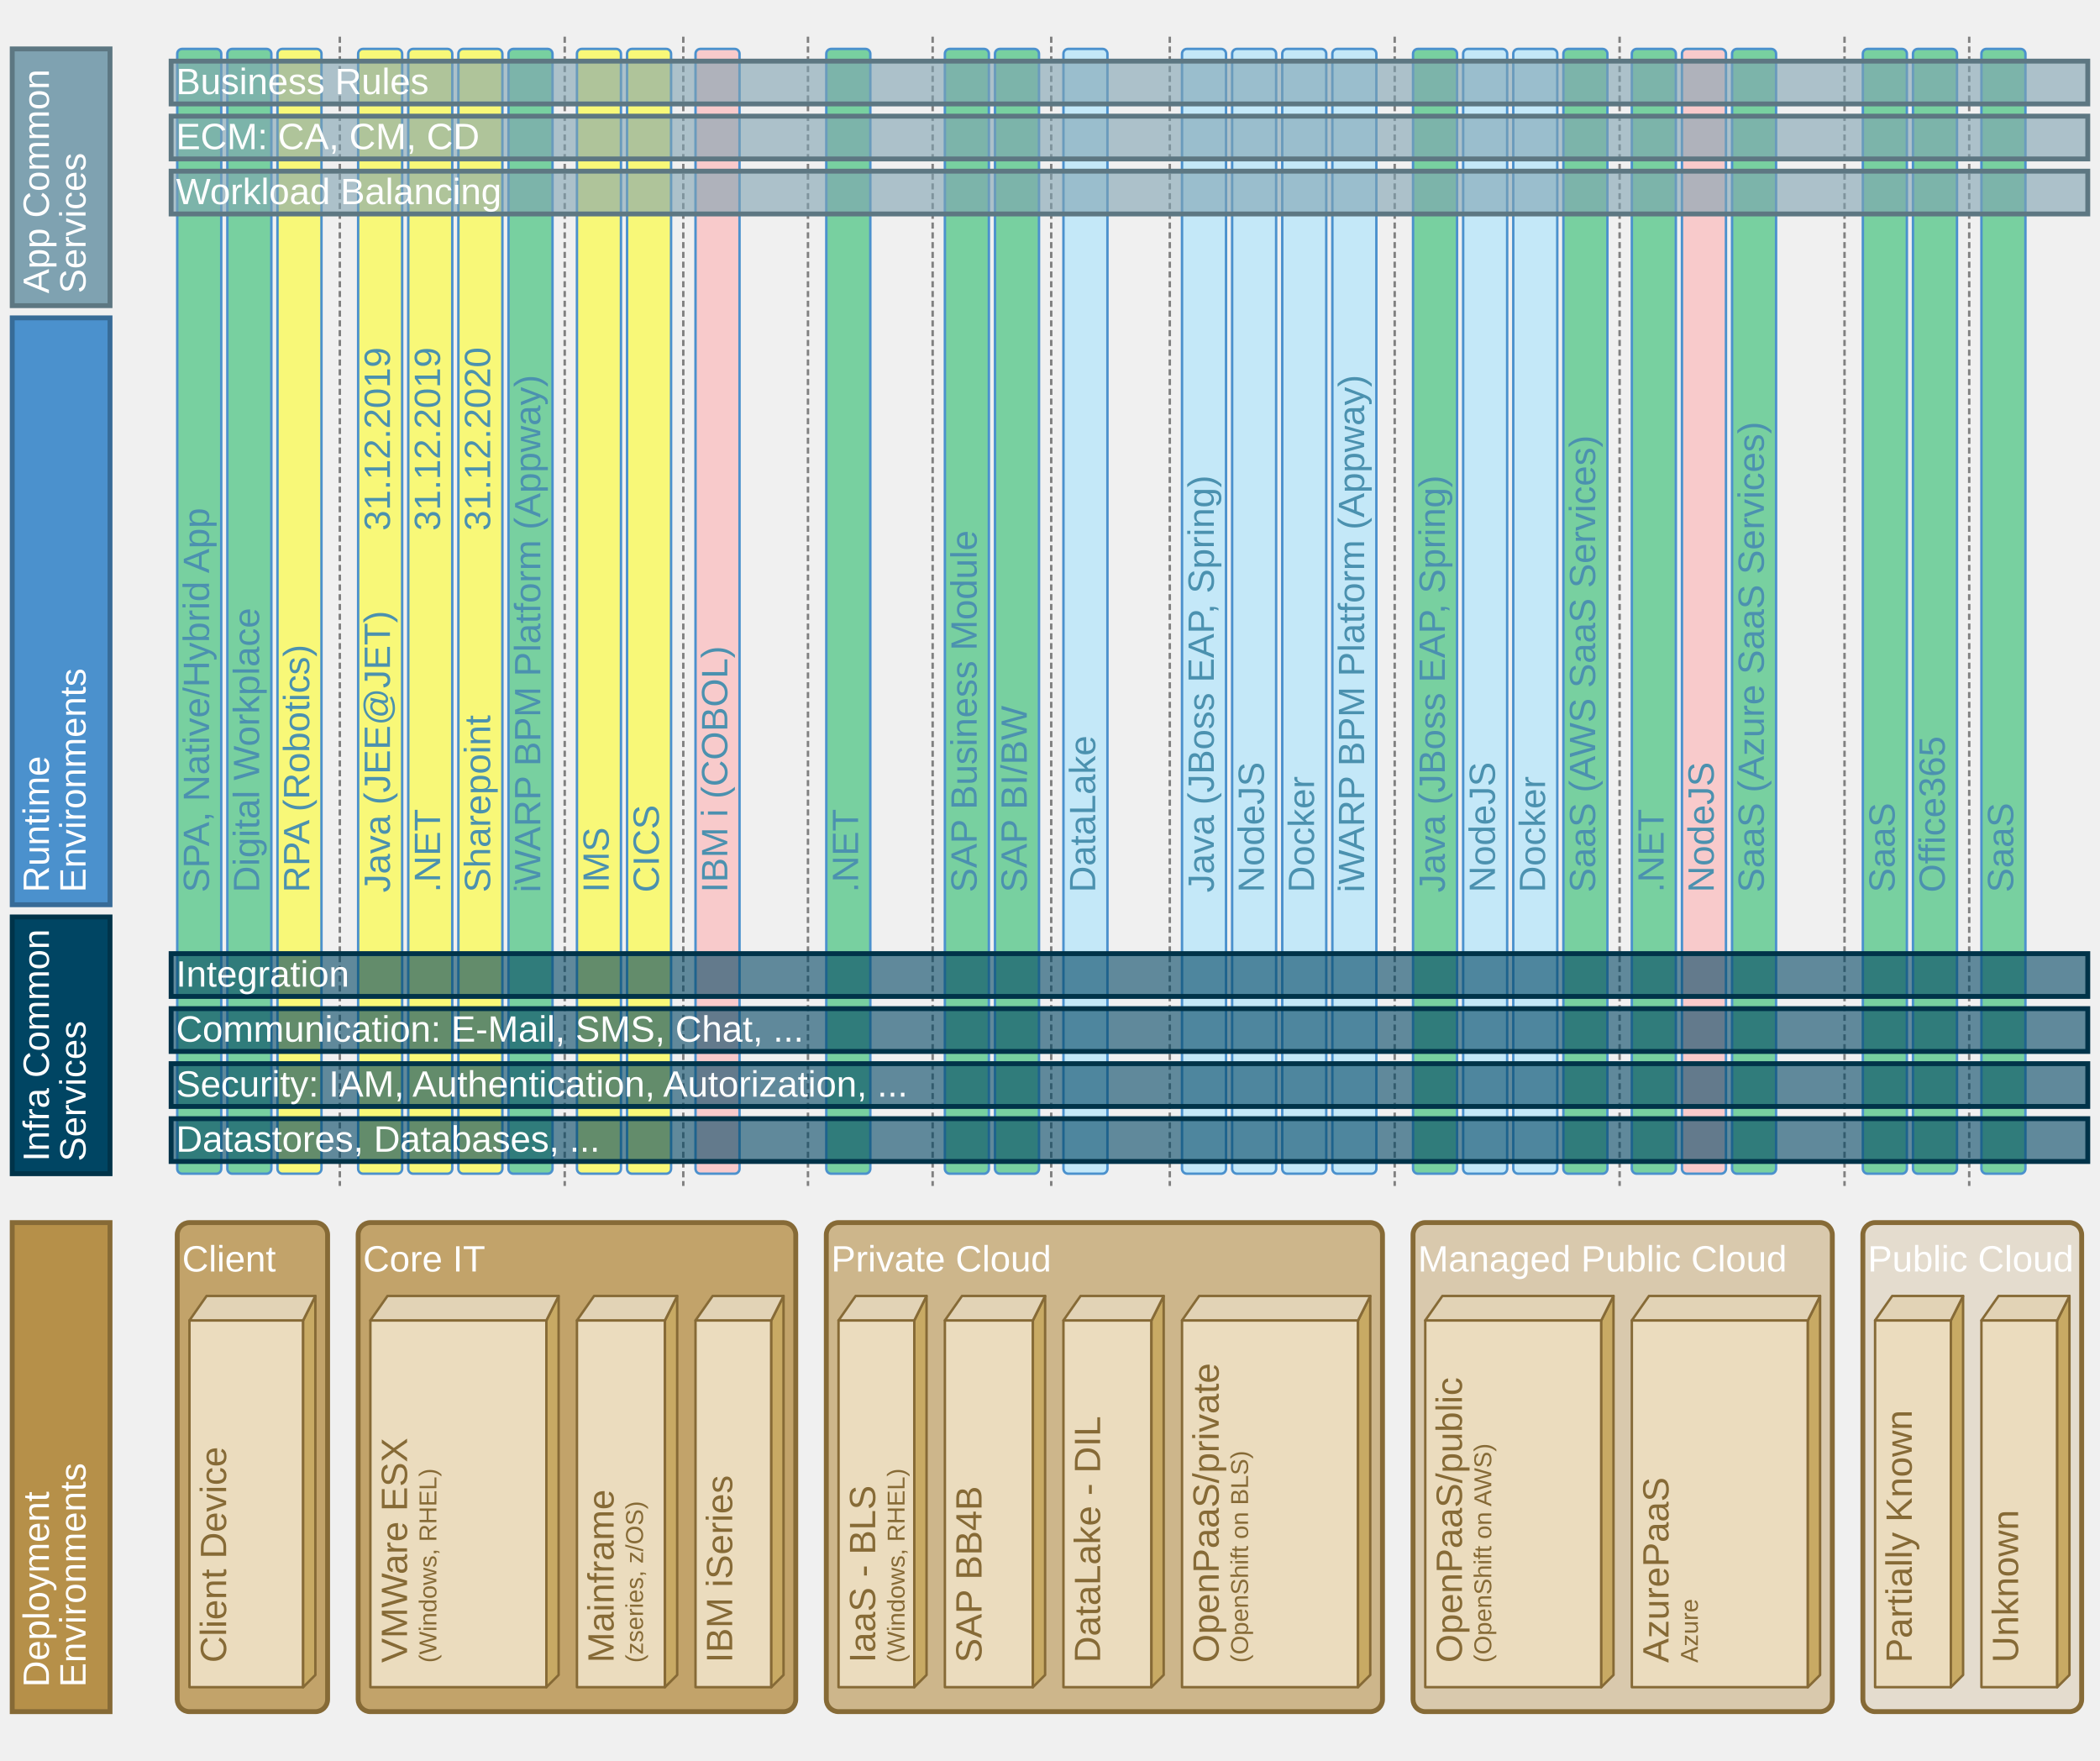
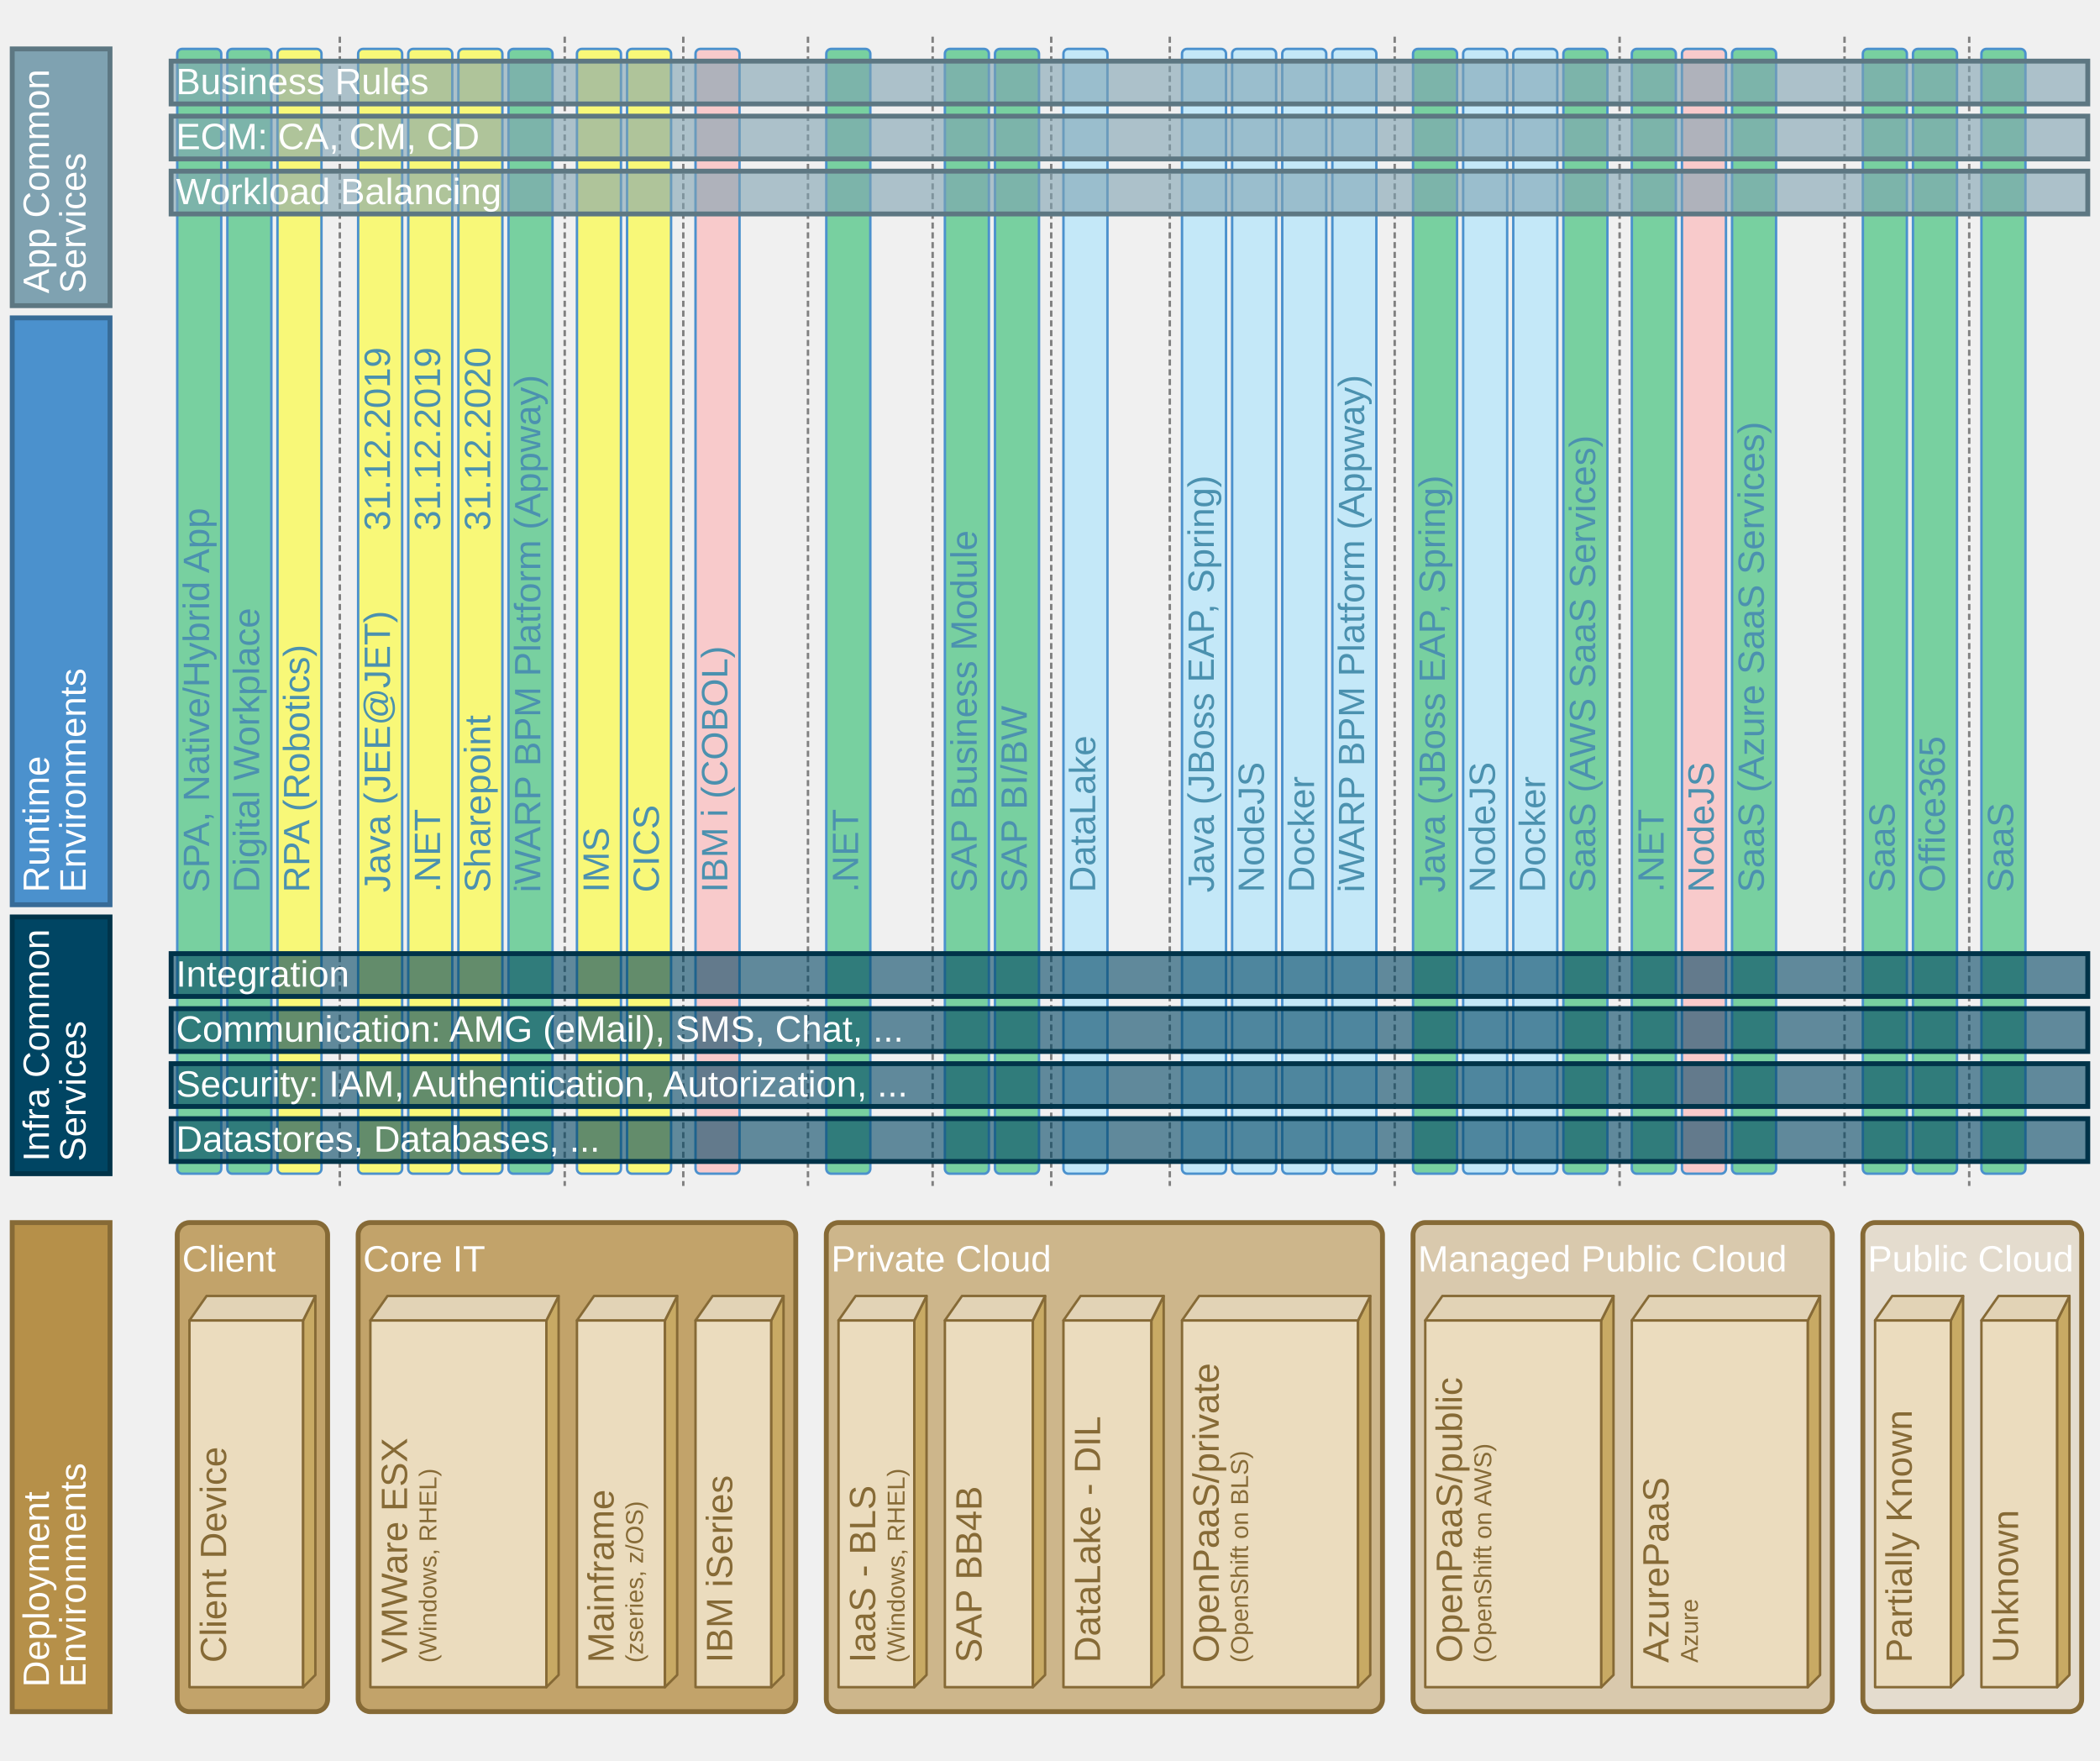
<svg viewBox="0 0 8590 7200" preserveAspectRatio="xMidYMid">
  <defs>
    <linearGradient id="serviceBus_gradient" x2="0" y2="1">
      <stop stop-color="#0000bf" offset="0" />
      <stop stop-color="#aad4ff" offset="0.25" />
      <stop stop-color="#aad4ff" offset="0.75" />
      <stop stop-color="#0000bf" offset="1" />
+     </linearGradient>
+     <linearGradient id="detailView_gradient" x2="0" y2="1">
+       <stop stop-color="#3f007f" offset="0" />
+       <stop stop-color="#d4aaff" offset="0.25" />
+       <stop stop-color="#d4aaff" offset="0.75" />
+       <stop stop-color="#3f007f" offset="1" />
    </linearGradient>
  </defs>
  <rect x="725" y="200" rx="20" ry="20" width="180" height="4600" style="fill:rgb(0,176,80);fill-opacity:0.502;stroke:rgb(75,145,205);stroke-width:10;opacity:1.0" />
  <text x="755" y="3550" transform="rotate(-90 855,3550)" fill="rgb(75,145,175)" font-family="Arial, sans-serif" font-size="150px" text-anchor="start">SPA, Native/Hybrid App</text>
  <text x="755" y="1320" transform="rotate(-90 855,1320)" fill="rgb(75,145,175)" font-family="Arial, sans-serif" font-size="150px" text-anchor="end" />
  <rect x="930" y="200" rx="20" ry="20" width="180" height="4600" style="fill:rgb(0,176,80);fill-opacity:0.502;stroke:rgb(75,145,205);stroke-width:10;opacity:1.0" />
  <text x="960" y="3550" transform="rotate(-90 1060,3550)" fill="rgb(75,145,175)" font-family="Arial, sans-serif" font-size="150px" text-anchor="start">Digital Workplace</text>
  <text x="960" y="1320" transform="rotate(-90 1060,1320)" fill="rgb(75,145,175)" font-family="Arial, sans-serif" font-size="150px" text-anchor="end" />
  <rect x="1135" y="200" rx="20" ry="20" width="180" height="4600" style="fill:rgb(255,255,0);fill-opacity:0.502;stroke:rgb(75,145,205);stroke-width:10;opacity:1.0" />
  <text x="1165" y="3550" transform="rotate(-90 1265,3550)" fill="rgb(75,145,175)" font-family="Arial, sans-serif" font-size="150px" text-anchor="start">RPA (Robotics)</text>
  <text x="1165" y="1320" transform="rotate(-90 1265,1320)" fill="rgb(75,145,175)" font-family="Arial, sans-serif" font-size="150px" text-anchor="end" />
  <line x1="1390" y1="150" x2="1390" y2="4850" stroke-dasharray="25, 15" style="stroke:grey;stroke-width:10" />
  <rect x="725" y="5000" rx="50" ry="50" width="615" height="2000" style="fill:rgb(182,144,73);fill-opacity:0.8;stroke:rgb(134,106,54);stroke-width:20;opacity:1.0" />
  <text x="745" y="5200" fill="white" font-family="Arial, sans-serif" font-size="150px">Client</text>
  <rect x="1465" y="200" rx="20" ry="20" width="180" height="4600" style="fill:rgb(255,255,0);fill-opacity:0.502;stroke:rgb(75,145,205);stroke-width:10;opacity:1.0" />
  <text x="1495" y="3550" transform="rotate(-90 1595,3550)" fill="rgb(75,145,175)" font-family="Arial, sans-serif" font-size="150px" text-anchor="start">Java (JEE@JET)</text>
  <text x="1495" y="1320" transform="rotate(-90 1595,1320)" fill="rgb(75,145,175)" font-family="Arial, sans-serif" font-size="150px" text-anchor="end">31.12.2019</text>
  <rect x="1670" y="200" rx="20" ry="20" width="180" height="4600" style="fill:rgb(255,255,0);fill-opacity:0.502;stroke:rgb(75,145,205);stroke-width:10;opacity:1.0" />
  <text x="1700" y="3550" transform="rotate(-90 1800,3550)" fill="rgb(75,145,175)" font-family="Arial, sans-serif" font-size="150px" text-anchor="start">.NET</text>
  <text x="1700" y="1320" transform="rotate(-90 1800,1320)" fill="rgb(75,145,175)" font-family="Arial, sans-serif" font-size="150px" text-anchor="end">31.12.2019</text>
  <rect x="1875" y="200" rx="20" ry="20" width="180" height="4600" style="fill:rgb(255,255,0);fill-opacity:0.502;stroke:rgb(75,145,205);stroke-width:10;opacity:1.0" />
  <text x="1905" y="3550" transform="rotate(-90 2005,3550)" fill="rgb(75,145,175)" font-family="Arial, sans-serif" font-size="150px" text-anchor="start">Sharepoint</text>
  <text x="1905" y="1320" transform="rotate(-90 2005,1320)" fill="rgb(75,145,175)" font-family="Arial, sans-serif" font-size="150px" text-anchor="end">31.12.2020</text>
  <rect x="2080" y="200" rx="20" ry="20" width="180" height="4600" style="fill:rgb(0,176,80);fill-opacity:0.502;stroke:rgb(75,145,205);stroke-width:10;opacity:1.0" />
  <text x="2110" y="3550" transform="rotate(-90 2210,3550)" fill="rgb(75,145,175)" font-family="Arial, sans-serif" font-size="150px" text-anchor="start">iWARP BPM Platform (Appway)</text>
  <text x="2110" y="1320" transform="rotate(-90 2210,1320)" fill="rgb(75,145,175)" font-family="Arial, sans-serif" font-size="150px" text-anchor="end" />
  <line x1="2310" y1="150" x2="2310" y2="4850" stroke-dasharray="25, 15" style="stroke:grey;stroke-width:10" />
  <rect x="2360" y="200" rx="20" ry="20" width="180" height="4600" style="fill:rgb(255,255,0);fill-opacity:0.502;stroke:rgb(75,145,205);stroke-width:10;opacity:1.0" />
  <text x="2390" y="3550" transform="rotate(-90 2490,3550)" fill="rgb(75,145,175)" font-family="Arial, sans-serif" font-size="150px" text-anchor="start">IMS</text>
  <text x="2390" y="1320" transform="rotate(-90 2490,1320)" fill="rgb(75,145,175)" font-family="Arial, sans-serif" font-size="150px" text-anchor="end" />
  <rect x="2565" y="200" rx="20" ry="20" width="180" height="4600" style="fill:rgb(255,255,0);fill-opacity:0.502;stroke:rgb(75,145,205);stroke-width:10;opacity:1.0" />
  <text x="2595" y="3550" transform="rotate(-90 2695,3550)" fill="rgb(75,145,175)" font-family="Arial, sans-serif" font-size="150px" text-anchor="start">CICS</text>
  <text x="2595" y="1320" transform="rotate(-90 2695,1320)" fill="rgb(75,145,175)" font-family="Arial, sans-serif" font-size="150px" text-anchor="end" />
  <line x1="2795" y1="150" x2="2795" y2="4850" stroke-dasharray="25, 15" style="stroke:grey;stroke-width:10" />
  <rect x="2845" y="200" rx="20" ry="20" width="180" height="4600" style="fill:rgb(255,163,166);fill-opacity:0.502;stroke:rgb(75,145,205);stroke-width:10;opacity:1.0" />
  <text x="2875" y="3550" transform="rotate(-90 2975,3550)" fill="rgb(75,145,175)" font-family="Arial, sans-serif" font-size="150px" text-anchor="start">IBM i (COBOL)</text>
  <text x="2875" y="1320" transform="rotate(-90 2975,1320)" fill="rgb(75,145,175)" font-family="Arial, sans-serif" font-size="150px" text-anchor="end" />
  <line x1="3305" y1="150" x2="3305" y2="4850" stroke-dasharray="25, 15" style="stroke:grey;stroke-width:10" />
  <rect x="1465" y="5000" rx="50" ry="50" width="1790" height="2000" style="fill:rgb(182,144,73);fill-opacity:0.8;stroke:rgb(134,106,54);stroke-width:20;opacity:1.0" />
  <text x="1485" y="5200" fill="white" font-family="Arial, sans-serif" font-size="150px">Core IT</text>
  <rect x="3380" y="200" rx="20" ry="20" width="180" height="4600" style="fill:rgb(0,176,80);fill-opacity:0.502;stroke:rgb(75,145,205);stroke-width:10;opacity:1.0" />
  <text x="3410" y="3550" transform="rotate(-90 3510,3550)" fill="rgb(75,145,175)" font-family="Arial, sans-serif" font-size="150px" text-anchor="start">.NET</text>
  <text x="3410" y="1320" transform="rotate(-90 3510,1320)" fill="rgb(75,145,175)" font-family="Arial, sans-serif" font-size="150px" text-anchor="end" />
  <line x1="3815" y1="150" x2="3815" y2="4850" stroke-dasharray="25, 15" style="stroke:grey;stroke-width:10" />
  <rect x="3865" y="200" rx="20" ry="20" width="180" height="4600" style="fill:rgb(0,176,80);fill-opacity:0.502;stroke:rgb(75,145,205);stroke-width:10;opacity:1.0" />
  <text x="3895" y="3550" transform="rotate(-90 3995,3550)" fill="rgb(75,145,175)" font-family="Arial, sans-serif" font-size="150px" text-anchor="start">SAP Business Module</text>
  <text x="3895" y="1320" transform="rotate(-90 3995,1320)" fill="rgb(75,145,175)" font-family="Arial, sans-serif" font-size="150px" text-anchor="end" />
  <rect x="4070" y="200" rx="20" ry="20" width="180" height="4600" style="fill:rgb(0,176,80);fill-opacity:0.502;stroke:rgb(75,145,205);stroke-width:10;opacity:1.0" />
  <text x="4100" y="3550" transform="rotate(-90 4200,3550)" fill="rgb(75,145,175)" font-family="Arial, sans-serif" font-size="150px" text-anchor="start">SAP BI/BW</text>
  <text x="4100" y="1320" transform="rotate(-90 4200,1320)" fill="rgb(75,145,175)" font-family="Arial, sans-serif" font-size="150px" text-anchor="end" />
  <line x1="4300" y1="150" x2="4300" y2="4850" stroke-dasharray="25, 15" style="stroke:grey;stroke-width:10" />
  <rect x="4350" y="200" rx="20" ry="20" width="180" height="4600" style="fill:rgb(152,224,255);fill-opacity:0.502;stroke:rgb(75,145,205);stroke-width:10;opacity:1.0" />
  <text x="4380" y="3550" transform="rotate(-90 4480,3550)" fill="rgb(75,145,175)" font-family="Arial, sans-serif" font-size="150px" text-anchor="start">DataLake</text>
  <text x="4380" y="1320" transform="rotate(-90 4480,1320)" fill="rgb(75,145,175)" font-family="Arial, sans-serif" font-size="150px" text-anchor="end" />
  <line x1="4785" y1="150" x2="4785" y2="4850" stroke-dasharray="25, 15" style="stroke:grey;stroke-width:10" />
  <rect x="4835" y="200" rx="20" ry="20" width="180" height="4600" style="fill:rgb(152,224,255);fill-opacity:0.502;stroke:rgb(75,145,205);stroke-width:10;opacity:1.0" />
  <text x="4865" y="3550" transform="rotate(-90 4965,3550)" fill="rgb(75,145,175)" font-family="Arial, sans-serif" font-size="150px" text-anchor="start">Java (JBoss EAP, Spring)</text>
  <text x="4865" y="1320" transform="rotate(-90 4965,1320)" fill="rgb(75,145,175)" font-family="Arial, sans-serif" font-size="150px" text-anchor="end" />
  <rect x="5040" y="200" rx="20" ry="20" width="180" height="4600" style="fill:rgb(152,224,255);fill-opacity:0.502;stroke:rgb(75,145,205);stroke-width:10;opacity:1.0" />
  <text x="5070" y="3550" transform="rotate(-90 5170,3550)" fill="rgb(75,145,175)" font-family="Arial, sans-serif" font-size="150px" text-anchor="start">NodeJS</text>
  <text x="5070" y="1320" transform="rotate(-90 5170,1320)" fill="rgb(75,145,175)" font-family="Arial, sans-serif" font-size="150px" text-anchor="end" />
  <rect x="5245" y="200" rx="20" ry="20" width="180" height="4600" style="fill:rgb(152,224,255);fill-opacity:0.502;stroke:rgb(75,145,205);stroke-width:10;opacity:1.0" />
  <text x="5275" y="3550" transform="rotate(-90 5375,3550)" fill="rgb(75,145,175)" font-family="Arial, sans-serif" font-size="150px" text-anchor="start">Docker</text>
  <text x="5275" y="1320" transform="rotate(-90 5375,1320)" fill="rgb(75,145,175)" font-family="Arial, sans-serif" font-size="150px" text-anchor="end" />
  <rect x="5450" y="200" rx="20" ry="20" width="180" height="4600" style="fill:rgb(152,224,255);fill-opacity:0.502;stroke:rgb(75,145,205);stroke-width:10;opacity:1.0" />
  <text x="5480" y="3550" transform="rotate(-90 5580,3550)" fill="rgb(75,145,175)" font-family="Arial, sans-serif" font-size="150px" text-anchor="start">iWARP BPM Platform (Appway)</text>
  <text x="5480" y="1320" transform="rotate(-90 5580,1320)" fill="rgb(75,145,175)" font-family="Arial, sans-serif" font-size="150px" text-anchor="end" />
  <line x1="5705" y1="150" x2="5705" y2="4850" stroke-dasharray="25, 15" style="stroke:grey;stroke-width:10" />
  <rect x="3380" y="5000" rx="50" ry="50" width="2275" height="2000" style="fill:rgb(182,144,73);fill-opacity:0.6;stroke:rgb(134,106,54);stroke-width:20;opacity:1.0" />
  <text x="3400" y="5200" fill="white" font-family="Arial, sans-serif" font-size="150px">Private Cloud</text>
  <rect x="5780" y="200" rx="20" ry="20" width="180" height="4600" style="fill:rgb(0,176,80);fill-opacity:0.502;stroke:rgb(75,145,205);stroke-width:10;opacity:1.0" />
  <text x="5810" y="3550" transform="rotate(-90 5910,3550)" fill="rgb(75,145,175)" font-family="Arial, sans-serif" font-size="150px" text-anchor="start">Java (JBoss EAP, Spring)</text>
  <text x="5810" y="1320" transform="rotate(-90 5910,1320)" fill="rgb(75,145,175)" font-family="Arial, sans-serif" font-size="150px" text-anchor="end" />
  <rect x="5985" y="200" rx="20" ry="20" width="180" height="4600" style="fill:rgb(152,224,255);fill-opacity:0.502;stroke:rgb(75,145,205);stroke-width:10;opacity:1.0" />
  <text x="6015" y="3550" transform="rotate(-90 6115,3550)" fill="rgb(75,145,175)" font-family="Arial, sans-serif" font-size="150px" text-anchor="start">NodeJS</text>
  <text x="6015" y="1320" transform="rotate(-90 6115,1320)" fill="rgb(75,145,175)" font-family="Arial, sans-serif" font-size="150px" text-anchor="end" />
  <rect x="6190" y="200" rx="20" ry="20" width="180" height="4600" style="fill:rgb(152,224,255);fill-opacity:0.502;stroke:rgb(75,145,205);stroke-width:10;opacity:1.0" />
  <text x="6220" y="3550" transform="rotate(-90 6320,3550)" fill="rgb(75,145,175)" font-family="Arial, sans-serif" font-size="150px" text-anchor="start">Docker</text>
  <text x="6220" y="1320" transform="rotate(-90 6320,1320)" fill="rgb(75,145,175)" font-family="Arial, sans-serif" font-size="150px" text-anchor="end" />
  <rect x="6395" y="200" rx="20" ry="20" width="180" height="4600" style="fill:rgb(0,176,80);fill-opacity:0.502;stroke:rgb(75,145,205);stroke-width:10;opacity:1.0" />
  <text x="6425" y="3550" transform="rotate(-90 6525,3550)" fill="rgb(75,145,175)" font-family="Arial, sans-serif" font-size="150px" text-anchor="start">SaaS (AWS SaaS Services)</text>
  <text x="6425" y="1320" transform="rotate(-90 6525,1320)" fill="rgb(75,145,175)" font-family="Arial, sans-serif" font-size="150px" text-anchor="end" />
  <line x1="6625" y1="150" x2="6625" y2="4850" stroke-dasharray="25, 15" style="stroke:grey;stroke-width:10" />
  <rect x="6675" y="200" rx="20" ry="20" width="180" height="4600" style="fill:rgb(0,176,80);fill-opacity:0.502;stroke:rgb(75,145,205);stroke-width:10;opacity:1.0" />
  <text x="6705" y="3550" transform="rotate(-90 6805,3550)" fill="rgb(75,145,175)" font-family="Arial, sans-serif" font-size="150px" text-anchor="start">.NET</text>
  <text x="6705" y="1320" transform="rotate(-90 6805,1320)" fill="rgb(75,145,175)" font-family="Arial, sans-serif" font-size="150px" text-anchor="end" />
  <rect x="6880" y="200" rx="20" ry="20" width="180" height="4600" style="fill:rgb(255,163,166);fill-opacity:0.502;stroke:rgb(75,145,205);stroke-width:10;opacity:1.0" />
  <text x="6910" y="3550" transform="rotate(-90 7010,3550)" fill="rgb(75,145,175)" font-family="Arial, sans-serif" font-size="150px" text-anchor="start">NodeJS</text>
  <text x="6910" y="1320" transform="rotate(-90 7010,1320)" fill="rgb(75,145,175)" font-family="Arial, sans-serif" font-size="150px" text-anchor="end" />
  <rect x="7085" y="200" rx="20" ry="20" width="180" height="4600" style="fill:rgb(0,176,80);fill-opacity:0.502;stroke:rgb(75,145,205);stroke-width:10;opacity:1.0" />
  <text x="7115" y="3550" transform="rotate(-90 7215,3550)" fill="rgb(75,145,175)" font-family="Arial, sans-serif" font-size="150px" text-anchor="start">SaaS (Azure SaaS Services)</text>
  <text x="7115" y="1320" transform="rotate(-90 7215,1320)" fill="rgb(75,145,175)" font-family="Arial, sans-serif" font-size="150px" text-anchor="end" />
  <line x1="7545" y1="150" x2="7545" y2="4850" stroke-dasharray="25, 15" style="stroke:grey;stroke-width:10" />
  <rect x="5780" y="5000" rx="50" ry="50" width="1715" height="2000" style="fill:rgb(182,144,73);fill-opacity:0.4;stroke:rgb(134,106,54);stroke-width:20;opacity:1.0" />
  <text x="5800" y="5200" fill="white" font-family="Arial, sans-serif" font-size="150px">Managed Public Cloud</text>
  <rect x="7620" y="200" rx="20" ry="20" width="180" height="4600" style="fill:rgb(0,176,80);fill-opacity:0.502;stroke:rgb(75,145,205);stroke-width:10;opacity:1.0" />
  <text x="7650" y="3550" transform="rotate(-90 7750,3550)" fill="rgb(75,145,175)" font-family="Arial, sans-serif" font-size="150px" text-anchor="start">SaaS</text>
  <text x="7650" y="1320" transform="rotate(-90 7750,1320)" fill="rgb(75,145,175)" font-family="Arial, sans-serif" font-size="150px" text-anchor="end" />
  <rect x="7825" y="200" rx="20" ry="20" width="180" height="4600" style="fill:rgb(0,176,80);fill-opacity:0.502;stroke:rgb(75,145,205);stroke-width:10;opacity:1.0" />
  <text x="7855" y="3550" transform="rotate(-90 7955,3550)" fill="rgb(75,145,175)" font-family="Arial, sans-serif" font-size="150px" text-anchor="start">Office365</text>
  <text x="7855" y="1320" transform="rotate(-90 7955,1320)" fill="rgb(75,145,175)" font-family="Arial, sans-serif" font-size="150px" text-anchor="end" />
  <line x1="8055" y1="150" x2="8055" y2="4850" stroke-dasharray="25, 15" style="stroke:grey;stroke-width:10" />
  <rect x="8105" y="200" rx="20" ry="20" width="180" height="4600" style="fill:rgb(0,176,80);fill-opacity:0.502;stroke:rgb(75,145,205);stroke-width:10;opacity:1.0" />
  <text x="8135" y="3550" transform="rotate(-90 8235,3550)" fill="rgb(75,145,175)" font-family="Arial, sans-serif" font-size="150px" text-anchor="start">SaaS</text>
  <text x="8135" y="1320" transform="rotate(-90 8235,1320)" fill="rgb(75,145,175)" font-family="Arial, sans-serif" font-size="150px" text-anchor="end" />
  <rect x="7620" y="5000" rx="50" ry="50" width="895" height="2000" style="fill:rgb(182,144,73);fill-opacity:0.2;stroke:rgb(134,106,54);stroke-width:20;opacity:1.0" />
  <text x="7640" y="5200" fill="white" font-family="Arial, sans-serif" font-size="150px">Public Cloud</text>
  <path fill="rgb(235,220,190)" fill-opacity="1.0" stroke="rgb(134,106,54)" stroke-width="10" stroke-linejoin="round" d="M 775,5400 L 1240,5400 1240,6900 775,6900 775,5400 Z" />
  <path fill="rgb(200,170,100)" fill-opacity="1.0" stroke="rgb(134,106,54)" stroke-width="10" stroke-linejoin="round" d="M 1240,5400 L 1290,5300 1290,6850 1240,6900 1240,5400 Z" />
  <path fill="rgb(226,211,182)" fill-opacity="1.0" stroke="rgb(134,106,54)" stroke-width="10" stroke-linejoin="round" d="M 775,5400 L 845,5300 1290,5300 1240,5400 775,5400 Z" />
  <text x="825" y="6700" transform="rotate(-90 925,6700)" fill="rgb(134,106,54)" font-family="Arial, sans-serif" font-size="150px">Client Device</text>
  <text x="945" y="6700" transform="rotate(-90 1045,6700)" fill="rgb(134,106,54)" font-family="Arial, sans-serif" font-size="100px" />
  <path fill="rgb(235,220,190)" fill-opacity="1.0" stroke="rgb(134,106,54)" stroke-width="10" stroke-linejoin="round" d="M 1515,5400 L 2235,5400 2235,6900 1515,6900 1515,5400 Z" />
  <path fill="rgb(200,170,100)" fill-opacity="1.0" stroke="rgb(134,106,54)" stroke-width="10" stroke-linejoin="round" d="M 2235,5400 L 2285,5300 2285,6850 2235,6900 2235,5400 Z" />
  <path fill="rgb(226,211,182)" fill-opacity="1.0" stroke="rgb(134,106,54)" stroke-width="10" stroke-linejoin="round" d="M 1515,5400 L 1585,5300 2285,5300 2235,5400 1515,5400 Z" />
  <text x="1565" y="6700" transform="rotate(-90 1665,6700)" fill="rgb(134,106,54)" font-family="Arial, sans-serif" font-size="150px">VMWare ESX</text>
  <text x="1685" y="6700" transform="rotate(-90 1785,6700)" fill="rgb(134,106,54)" font-family="Arial, sans-serif" font-size="100px">(Windows, RHEL)</text>
  <path fill="rgb(235,220,190)" fill-opacity="1.0" stroke="rgb(134,106,54)" stroke-width="10" stroke-linejoin="round" d="M 2360,5400 L 2720,5400 2720,6900 2360,6900 2360,5400 Z" />
  <path fill="rgb(200,170,100)" fill-opacity="1.0" stroke="rgb(134,106,54)" stroke-width="10" stroke-linejoin="round" d="M 2720,5400 L 2770,5300 2770,6850 2720,6900 2720,5400 Z" />
  <path fill="rgb(226,211,182)" fill-opacity="1.0" stroke="rgb(134,106,54)" stroke-width="10" stroke-linejoin="round" d="M 2360,5400 L 2430,5300 2770,5300 2720,5400 2360,5400 Z" />
  <text x="2410" y="6700" transform="rotate(-90 2510,6700)" fill="rgb(134,106,54)" font-family="Arial, sans-serif" font-size="150px">Mainframe</text>
  <text x="2530" y="6700" transform="rotate(-90 2630,6700)" fill="rgb(134,106,54)" font-family="Arial, sans-serif" font-size="100px">(zseries, z/OS)</text>
  <path fill="rgb(235,220,190)" fill-opacity="1.0" stroke="rgb(134,106,54)" stroke-width="10" stroke-linejoin="round" d="M 2845,5400 L 3155,5400 3155,6900 2845,6900 2845,5400 Z" />
  <path fill="rgb(200,170,100)" fill-opacity="1.0" stroke="rgb(134,106,54)" stroke-width="10" stroke-linejoin="round" d="M 3155,5400 L 3205,5300 3205,6850 3155,6900 3155,5400 Z" />
  <path fill="rgb(226,211,182)" fill-opacity="1.0" stroke="rgb(134,106,54)" stroke-width="10" stroke-linejoin="round" d="M 2845,5400 L 2915,5300 3205,5300 3155,5400 2845,5400 Z" />
  <text x="2895" y="6700" transform="rotate(-90 2995,6700)" fill="rgb(134,106,54)" font-family="Arial, sans-serif" font-size="150px">IBM iSeries</text>
  <text x="3015" y="6700" transform="rotate(-90 3115,6700)" fill="rgb(134,106,54)" font-family="Arial, sans-serif" font-size="100px" />
  <path fill="rgb(235,220,190)" fill-opacity="1.0" stroke="rgb(134,106,54)" stroke-width="10" stroke-linejoin="round" d="M 3430,5400 L 3740,5400 3740,6900 3430,6900 3430,5400 Z" />
  <path fill="rgb(200,170,100)" fill-opacity="1.0" stroke="rgb(134,106,54)" stroke-width="10" stroke-linejoin="round" d="M 3740,5400 L 3790,5300 3790,6850 3740,6900 3740,5400 Z" />
  <path fill="rgb(226,211,182)" fill-opacity="1.0" stroke="rgb(134,106,54)" stroke-width="10" stroke-linejoin="round" d="M 3430,5400 L 3500,5300 3790,5300 3740,5400 3430,5400 Z" />
  <text x="3480" y="6700" transform="rotate(-90 3580,6700)" fill="rgb(134,106,54)" font-family="Arial, sans-serif" font-size="150px">IaaS - BLS</text>
  <text x="3600" y="6700" transform="rotate(-90 3700,6700)" fill="rgb(134,106,54)" font-family="Arial, sans-serif" font-size="100px">(Windows, RHEL)</text>
  <path fill="rgb(235,220,190)" fill-opacity="1.0" stroke="rgb(134,106,54)" stroke-width="10" stroke-linejoin="round" d="M 3865,5400 L 4225,5400 4225,6900 3865,6900 3865,5400 Z" />
  <path fill="rgb(200,170,100)" fill-opacity="1.0" stroke="rgb(134,106,54)" stroke-width="10" stroke-linejoin="round" d="M 4225,5400 L 4275,5300 4275,6850 4225,6900 4225,5400 Z" />
  <path fill="rgb(226,211,182)" fill-opacity="1.0" stroke="rgb(134,106,54)" stroke-width="10" stroke-linejoin="round" d="M 3865,5400 L 3935,5300 4275,5300 4225,5400 3865,5400 Z" />
  <text x="3915" y="6700" transform="rotate(-90 4015,6700)" fill="rgb(134,106,54)" font-family="Arial, sans-serif" font-size="150px">SAP BB4B</text>
  <text x="4035" y="6700" transform="rotate(-90 4135,6700)" fill="rgb(134,106,54)" font-family="Arial, sans-serif" font-size="100px"> </text>
  <path fill="rgb(235,220,190)" fill-opacity="1.0" stroke="rgb(134,106,54)" stroke-width="10" stroke-linejoin="round" d="M 4350,5400 L 4710,5400 4710,6900 4350,6900 4350,5400 Z" />
  <path fill="rgb(200,170,100)" fill-opacity="1.0" stroke="rgb(134,106,54)" stroke-width="10" stroke-linejoin="round" d="M 4710,5400 L 4760,5300 4760,6850 4710,6900 4710,5400 Z" />
  <path fill="rgb(226,211,182)" fill-opacity="1.0" stroke="rgb(134,106,54)" stroke-width="10" stroke-linejoin="round" d="M 4350,5400 L 4420,5300 4760,5300 4710,5400 4350,5400 Z" />
  <text x="4400" y="6700" transform="rotate(-90 4500,6700)" fill="rgb(134,106,54)" font-family="Arial, sans-serif" font-size="150px">DataLake - DIL</text>
  <text x="4520" y="6700" transform="rotate(-90 4620,6700)" fill="rgb(134,106,54)" font-family="Arial, sans-serif" font-size="100px"> </text>
  <path fill="rgb(235,220,190)" fill-opacity="1.0" stroke="rgb(134,106,54)" stroke-width="10" stroke-linejoin="round" d="M 4835,5400 L 5555,5400 5555,6900 4835,6900 4835,5400 Z" />
  <path fill="rgb(200,170,100)" fill-opacity="1.0" stroke="rgb(134,106,54)" stroke-width="10" stroke-linejoin="round" d="M 5555,5400 L 5605,5300 5605,6850 5555,6900 5555,5400 Z" />
  <path fill="rgb(226,211,182)" fill-opacity="1.0" stroke="rgb(134,106,54)" stroke-width="10" stroke-linejoin="round" d="M 4835,5400 L 4905,5300 5605,5300 5555,5400 4835,5400 Z" />
  <text x="4885" y="6700" transform="rotate(-90 4985,6700)" fill="rgb(134,106,54)" font-family="Arial, sans-serif" font-size="150px">OpenPaaS/private</text>
  <text x="5005" y="6700" transform="rotate(-90 5105,6700)" fill="rgb(134,106,54)" font-family="Arial, sans-serif" font-size="100px">(OpenShift on BLS)</text>
  <path fill="rgb(235,220,190)" fill-opacity="1.0" stroke="rgb(134,106,54)" stroke-width="10" stroke-linejoin="round" d="M 5830,5400 L 6550,5400 6550,6900 5830,6900 5830,5400 Z" />
  <path fill="rgb(200,170,100)" fill-opacity="1.0" stroke="rgb(134,106,54)" stroke-width="10" stroke-linejoin="round" d="M 6550,5400 L 6600,5300 6600,6850 6550,6900 6550,5400 Z" />
  <path fill="rgb(226,211,182)" fill-opacity="1.0" stroke="rgb(134,106,54)" stroke-width="10" stroke-linejoin="round" d="M 5830,5400 L 5900,5300 6600,5300 6550,5400 5830,5400 Z" />
  <text x="5880" y="6700" transform="rotate(-90 5980,6700)" fill="rgb(134,106,54)" font-family="Arial, sans-serif" font-size="150px">OpenPaaS/public</text>
  <text x="6000" y="6700" transform="rotate(-90 6100,6700)" fill="rgb(134,106,54)" font-family="Arial, sans-serif" font-size="100px">(OpenShift on AWS)</text>
  <path fill="rgb(235,220,190)" fill-opacity="1.0" stroke="rgb(134,106,54)" stroke-width="10" stroke-linejoin="round" d="M 6675,5400 L 7395,5400 7395,6900 6675,6900 6675,5400 Z" />
  <path fill="rgb(200,170,100)" fill-opacity="1.0" stroke="rgb(134,106,54)" stroke-width="10" stroke-linejoin="round" d="M 7395,5400 L 7445,5300 7445,6850 7395,6900 7395,5400 Z" />
  <path fill="rgb(226,211,182)" fill-opacity="1.0" stroke="rgb(134,106,54)" stroke-width="10" stroke-linejoin="round" d="M 6675,5400 L 6745,5300 7445,5300 7395,5400 6675,5400 Z" />
  <text x="6725" y="6700" transform="rotate(-90 6825,6700)" fill="rgb(134,106,54)" font-family="Arial, sans-serif" font-size="150px">AzurePaaS</text>
  <text x="6845" y="6700" transform="rotate(-90 6945,6700)" fill="rgb(134,106,54)" font-family="Arial, sans-serif" font-size="100px">Azure</text>
  <path fill="rgb(235,220,190)" fill-opacity="1.0" stroke="rgb(134,106,54)" stroke-width="10" stroke-linejoin="round" d="M 7670,5400 L 7980,5400 7980,6900 7670,6900 7670,5400 Z" />
  <path fill="rgb(200,170,100)" fill-opacity="1.0" stroke="rgb(134,106,54)" stroke-width="10" stroke-linejoin="round" d="M 7980,5400 L 8030,5300 8030,6850 7980,6900 7980,5400 Z" />
  <path fill="rgb(226,211,182)" fill-opacity="1.0" stroke="rgb(134,106,54)" stroke-width="10" stroke-linejoin="round" d="M 7670,5400 L 7740,5300 8030,5300 7980,5400 7670,5400 Z" />
  <text x="7720" y="6700" transform="rotate(-90 7820,6700)" fill="rgb(134,106,54)" font-family="Arial, sans-serif" font-size="150px">Partially Known</text>
  <text x="7840" y="6700" transform="rotate(-90 7940,6700)" fill="rgb(134,106,54)" font-family="Arial, sans-serif" font-size="100px"> </text>
  <path fill="rgb(235,220,190)" fill-opacity="1.0" stroke="rgb(134,106,54)" stroke-width="10" stroke-linejoin="round" d="M 8105,5400 L 8415,5400 8415,6900 8105,6900 8105,5400 Z" />
  <path fill="rgb(200,170,100)" fill-opacity="1.0" stroke="rgb(134,106,54)" stroke-width="10" stroke-linejoin="round" d="M 8415,5400 L 8465,5300 8465,6850 8415,6900 8415,5400 Z" />
  <path fill="rgb(226,211,182)" fill-opacity="1.0" stroke="rgb(134,106,54)" stroke-width="10" stroke-linejoin="round" d="M 8105,5400 L 8175,5300 8465,5300 8415,5400 8105,5400 Z" />
  <text x="8155" y="6700" transform="rotate(-90 8255,6700)" fill="rgb(134,106,54)" font-family="Arial, sans-serif" font-size="150px">Unknown</text>
  <text x="8275" y="6700" transform="rotate(-90 8375,6700)" fill="rgb(134,106,54)" font-family="Arial, sans-serif" font-size="100px"> </text>
  <rect x="50" y="5000" width="400" height="2000" style="fill:rgb(182,144,73);fill-opacity:1.0;stroke:rgb(134,106,54);stroke-width:20;opacity:1.0" />
  <text x="100" y="6800" transform="rotate(-90 200,6800)" fill="white" font-family="Arial, sans-serif" font-size="150px">Deployment</text>
  <text x="250" y="6800" transform="rotate(-90 350,6800)" fill="white" font-family="Arial, sans-serif" font-size="150px">Environments</text>
  <rect x="50" y="200" width="400" height="1050" style="fill:rgb(127,162,177);fill-opacity:1.0;stroke:rgb(93,119,130);stroke-width:20;opacity:1.0" />
  <text x="100" y="1100" transform="rotate(-90 200,1100)" fill="white" font-family="Arial, sans-serif" font-size="150px">App Common</text>
  <text x="250" y="1100" transform="rotate(-90 350,1100)" fill="white" font-family="Arial, sans-serif" font-size="150px">Services</text>
  <rect x="50" y="1300" width="400" height="2400" style="fill:rgb(75,145,205);fill-opacity:1.0;stroke:rgb(55,107,151);stroke-width:20;opacity:1.0" />
  <text x="100" y="3550" transform="rotate(-90 200,3550)" fill="white" font-family="Arial, sans-serif" font-size="150px">Runtime</text>
  <text x="250" y="3550" transform="rotate(-90 350,3550)" fill="white" font-family="Arial, sans-serif" font-size="150px">Environments</text>
  <rect x="50" y="3750" width="400" height="1050" style="fill:rgb(0,69,99);fill-opacity:1.0;stroke:rgb(0,51,73);stroke-width:20;opacity:1.0" />
  <text x="100" y="4650" transform="rotate(-90 200,4650)" fill="white" font-family="Arial, sans-serif" font-size="150px">Infra Common</text>
  <text x="250" y="4650" transform="rotate(-90 350,4650)" fill="white" font-family="Arial, sans-serif" font-size="150px">Services</text>
  <rect x="700" y="250" width="7840" height="175" style="fill:rgb(127,162,177);fill-opacity:0.6;stroke:rgb(93,119,130);stroke-width:20;opacity:1.0" />
  <text x="720" y="385" fill="white" font-family="Arial, sans-serif" font-size="150px">Business Rules</text>
  <rect x="700" y="475" width="7840" height="175" style="fill:rgb(127,162,177);fill-opacity:0.6;stroke:rgb(93,119,130);stroke-width:20;opacity:1.0" />
  <text x="720" y="610" fill="white" font-family="Arial, sans-serif" font-size="150px">ECM: CA, CM, CD</text>
  <rect x="700" y="700" width="7840" height="175" style="fill:rgb(127,162,177);fill-opacity:0.6;stroke:rgb(93,119,130);stroke-width:20;opacity:1.0" />
  <text x="720" y="835" fill="white" font-family="Arial, sans-serif" font-size="150px">Workload Balancing</text>
  <rect x="700" y="4575" width="7840" height="175" style="fill:rgb(0,69,99);fill-opacity:0.6;stroke:rgb(0,51,73);stroke-width:20;opacity:1.0" />
  <text x="720" y="4710" fill="white" font-family="Arial, sans-serif" font-size="150px">Datastores, Databases, ...</text>
  <rect x="700" y="4350" width="7840" height="175" style="fill:rgb(0,69,99);fill-opacity:0.6;stroke:rgb(0,51,73);stroke-width:20;opacity:1.0" />
  <text x="720" y="4485" fill="white" font-family="Arial, sans-serif" font-size="150px">Security: IAM, Authentication, Autorization, ...</text>
  <rect x="700" y="4125" width="7840" height="175" style="fill:rgb(0,69,99);fill-opacity:0.6;stroke:rgb(0,51,73);stroke-width:20;opacity:1.0" />
-   <text x="720" y="4260" fill="white" font-family="Arial, sans-serif" font-size="150px">Communication: E-Mail, SMS, Chat, ...</text>
+   <text x="720" y="4260" fill="white" font-family="Arial, sans-serif" font-size="150px">Communication: AMG (eMail), SMS, Chat, ...</text>
  <rect x="700" y="3900" width="7840" height="175" style="fill:rgb(0,69,99);fill-opacity:0.6;stroke:rgb(0,51,73);stroke-width:20;opacity:1.0" />
  <text x="720" y="4035" fill="white" font-family="Arial, sans-serif" font-size="150px">Integration</text>
</svg>
